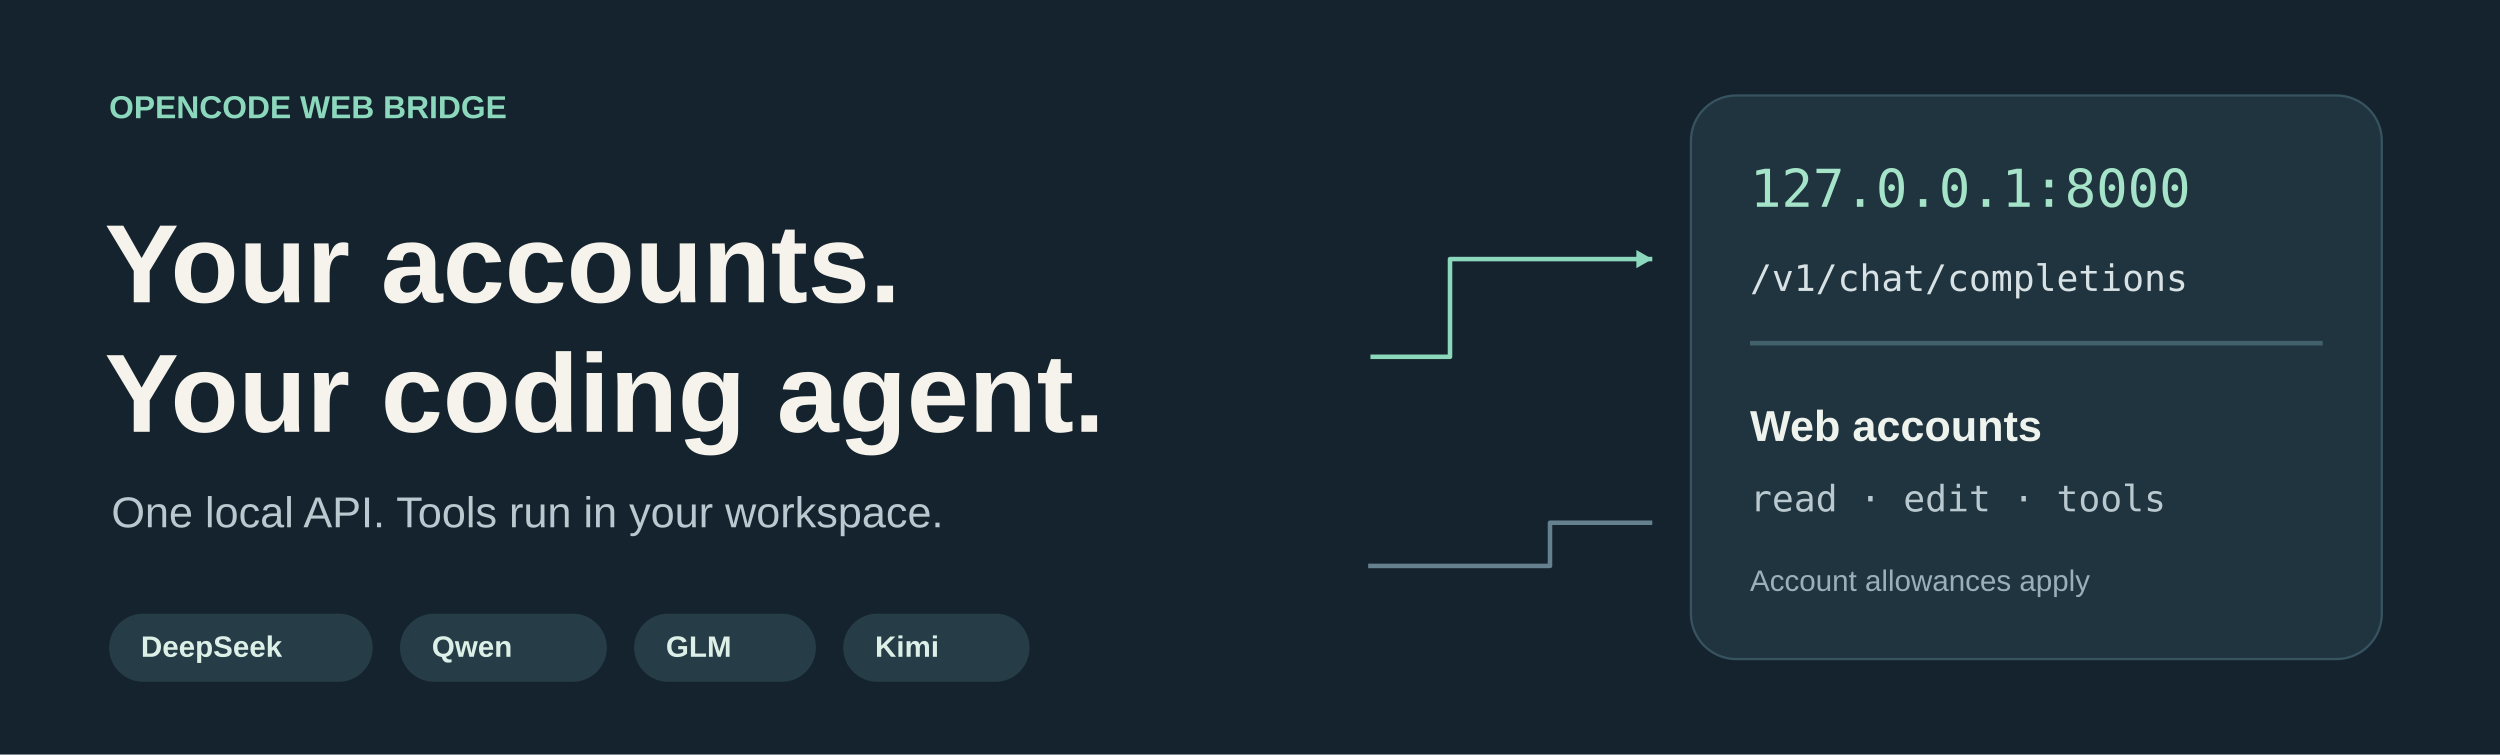
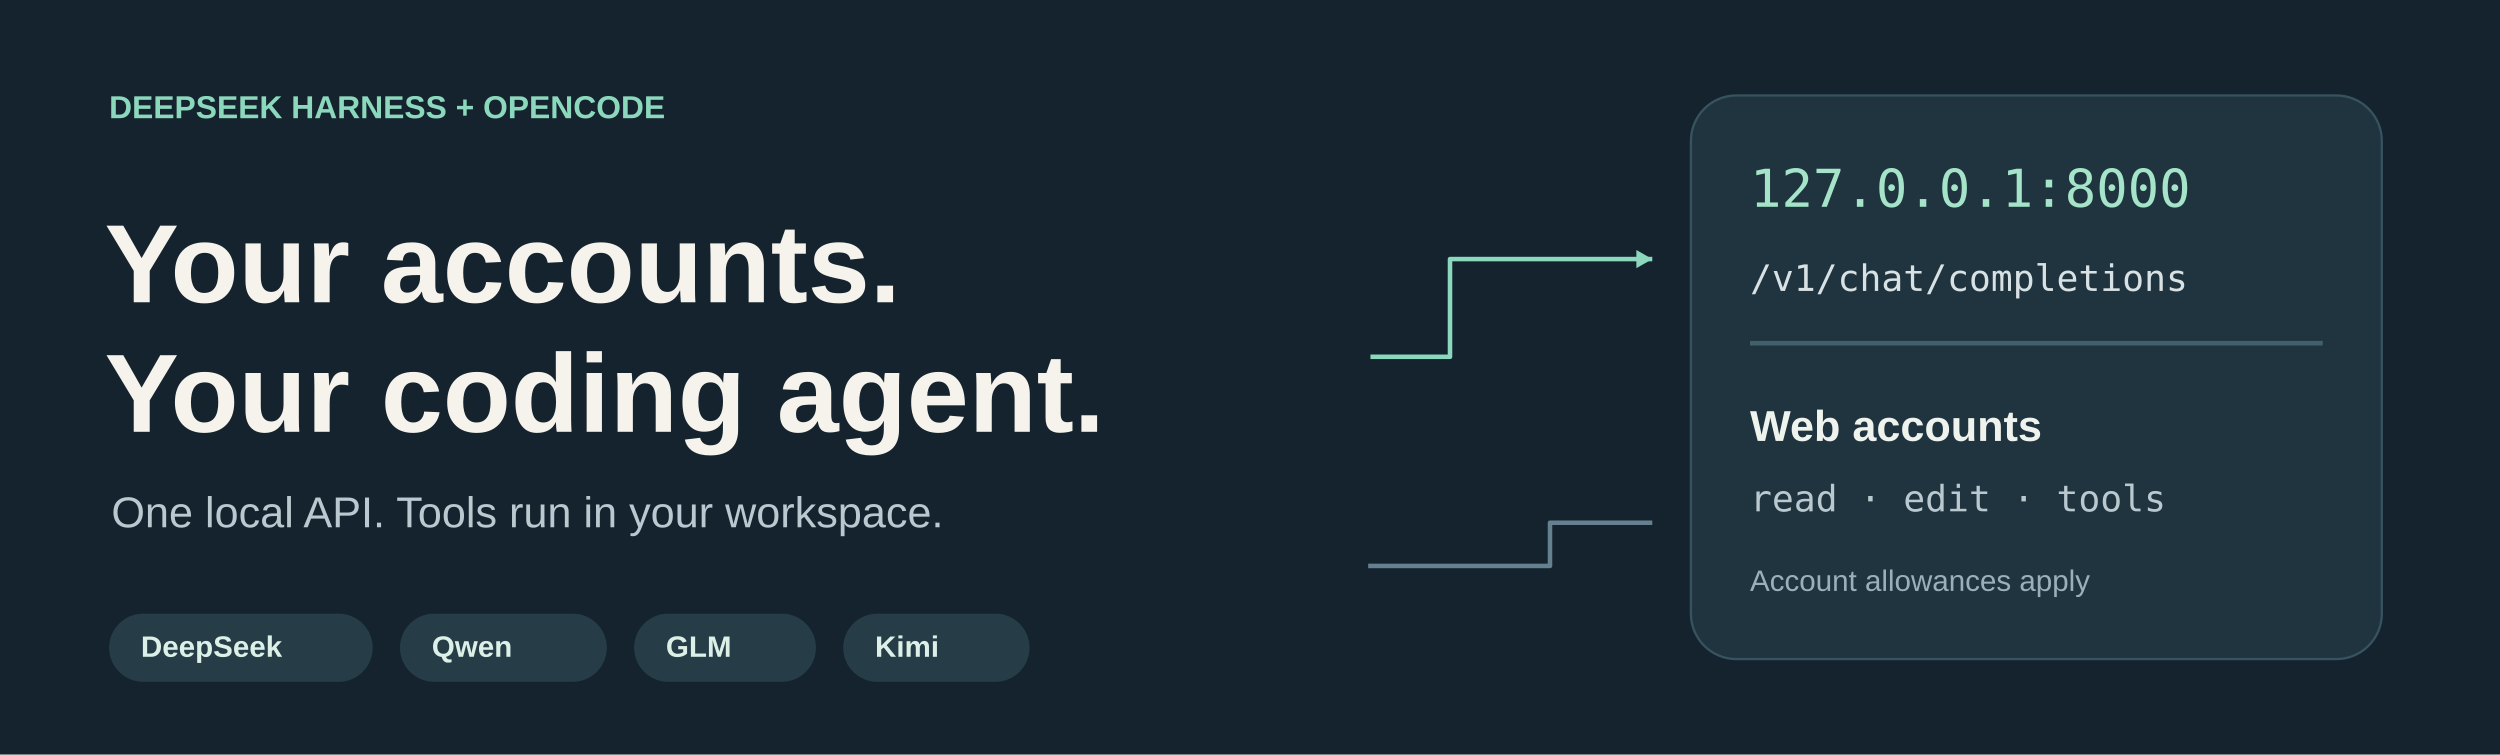
<svg xmlns="http://www.w3.org/2000/svg" width="1100" height="332" viewBox="0 0 1100 332" role="img">
  <rect x="0" y="0" width="1100" height="332" rx="0" fill="#14232d" stroke="none" />
-   <text x="48" y="52" font-size="14" font-family="Arial, sans-serif" font-weight="700" fill="#8cd8bd">OPENCODE WEB BRIDGE</text>
+   <text x="48" y="52" font-size="14" font-family="Arial, sans-serif" font-weight="700" fill="#8cd8bd">DEEPSEEK HARNESS + OPENCODE</text>
  <text x="46" y="133" font-size="49" font-family="Arial, sans-serif" font-weight="700" fill="#f5f3ec">Your accounts.</text>
  <text x="46" y="190" font-size="49" font-family="Arial, sans-serif" font-weight="700" fill="#f5f3ec">Your coding agent.</text>
  <text x="49" y="232" font-size="19" font-family="Arial, sans-serif" font-weight="400" fill="#b9c9cf">One local API. Tools run in your workspace.</text>
  <rect x="48" y="270" width="116" height="30" rx="15" fill="#263c47" stroke="none" />
  <text x="62" y="289" font-size="13" font-family="Arial, sans-serif" font-weight="700" fill="#dcf0e7">DeepSeek</text>
  <rect x="176" y="270" width="91" height="30" rx="15" fill="#263c47" stroke="none" />
  <text x="190" y="289" font-size="13" font-family="Arial, sans-serif" font-weight="700" fill="#dcf0e7">Qwen</text>
  <rect x="279" y="270" width="80" height="30" rx="15" fill="#263c47" stroke="none" />
  <text x="293" y="289" font-size="13" font-family="Arial, sans-serif" font-weight="700" fill="#dcf0e7">GLM</text>
  <rect x="371" y="270" width="82" height="30" rx="15" fill="#263c47" stroke="none" />
  <text x="385" y="289" font-size="13" font-family="Arial, sans-serif" font-weight="700" fill="#dcf0e7">Kimi</text>
  <rect x="744" y="42" width="304" height="248" rx="20" fill="#20343f" stroke="#36535f" />
  <text x="770" y="91" font-size="23" font-family="Menlo, monospace" font-weight="400" fill="#a5e4c9">127.0.0.1:8000</text>
  <text x="770" y="128" font-size="16" font-family="Menlo, monospace" font-weight="400" fill="#d8e2e5">/v1/chat/completions</text>
  <polyline points="770,151 1022,151" fill="none" stroke="#42606b" stroke-width="2" stroke-linejoin="round" />
  <text x="770" y="194" font-size="19" font-family="Arial, sans-serif" font-weight="700" fill="#eff3ed">Web accounts</text>
  <text x="770" y="225" font-size="16" font-family="Menlo, monospace" font-weight="400" fill="#b9c9cf">read  ·  edit  ·  tools</text>
  <text x="770" y="260" font-size="13" font-family="Arial, sans-serif" font-weight="400" fill="#99b0bb">Account allowances apply</text>
  <polyline points="603,157 638,157 638,114 727,114" fill="none" stroke="#8cd8bd" stroke-width="2" stroke-linejoin="round" />
  <polygon points="727,114 720,110 720,118" fill="#8cd8bd" />
  <polyline points="727,230 682,230 682,249 602,249" fill="none" stroke="#65808f" stroke-width="2" stroke-linejoin="round" />
</svg>
